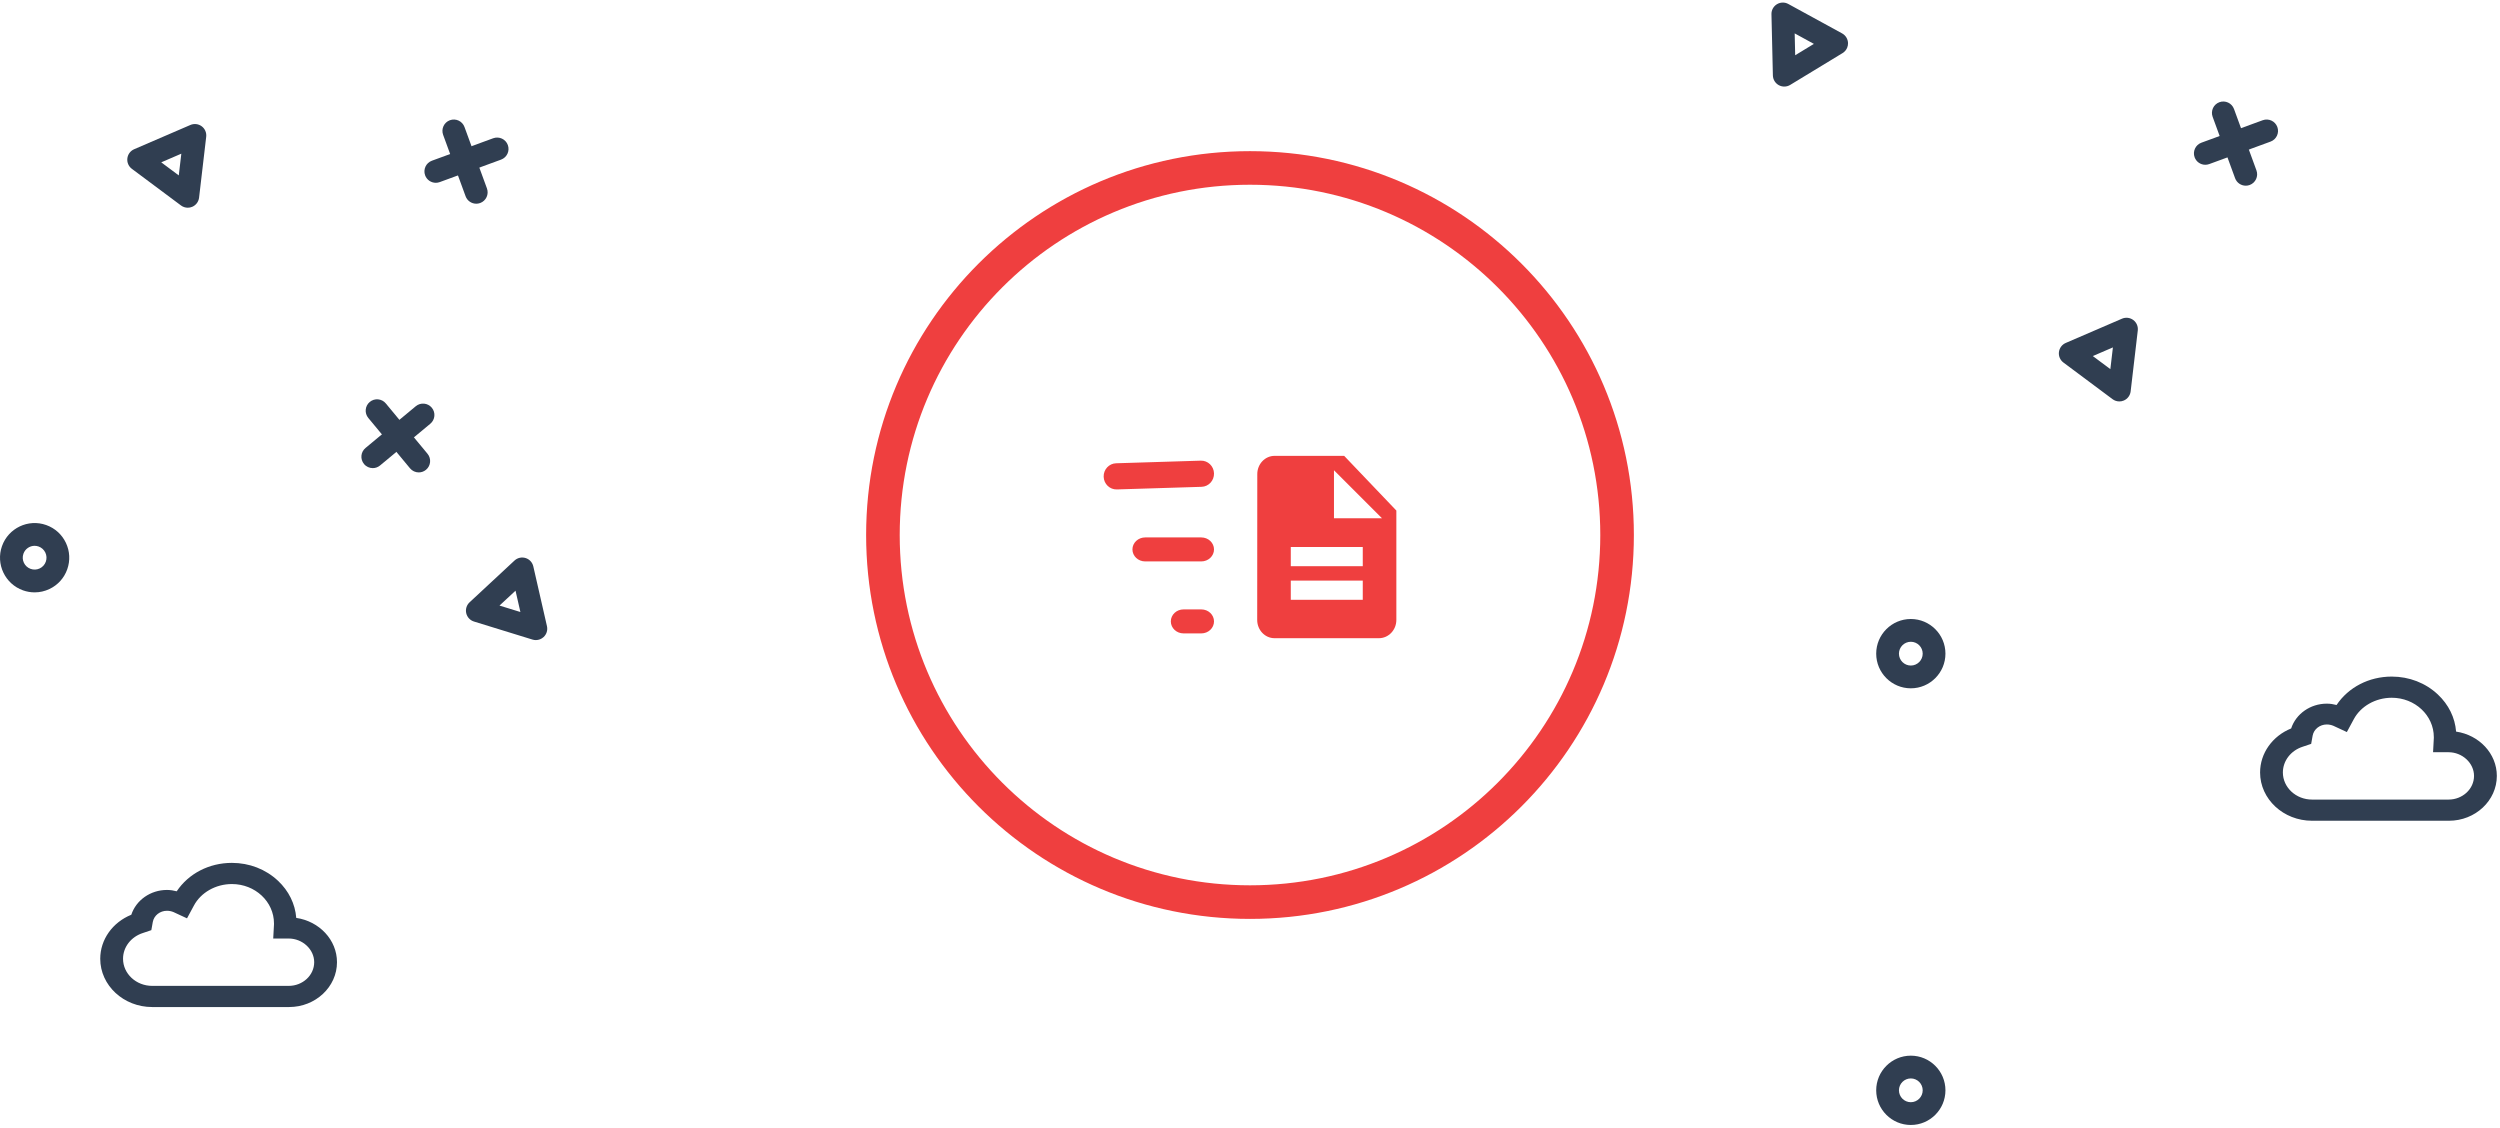
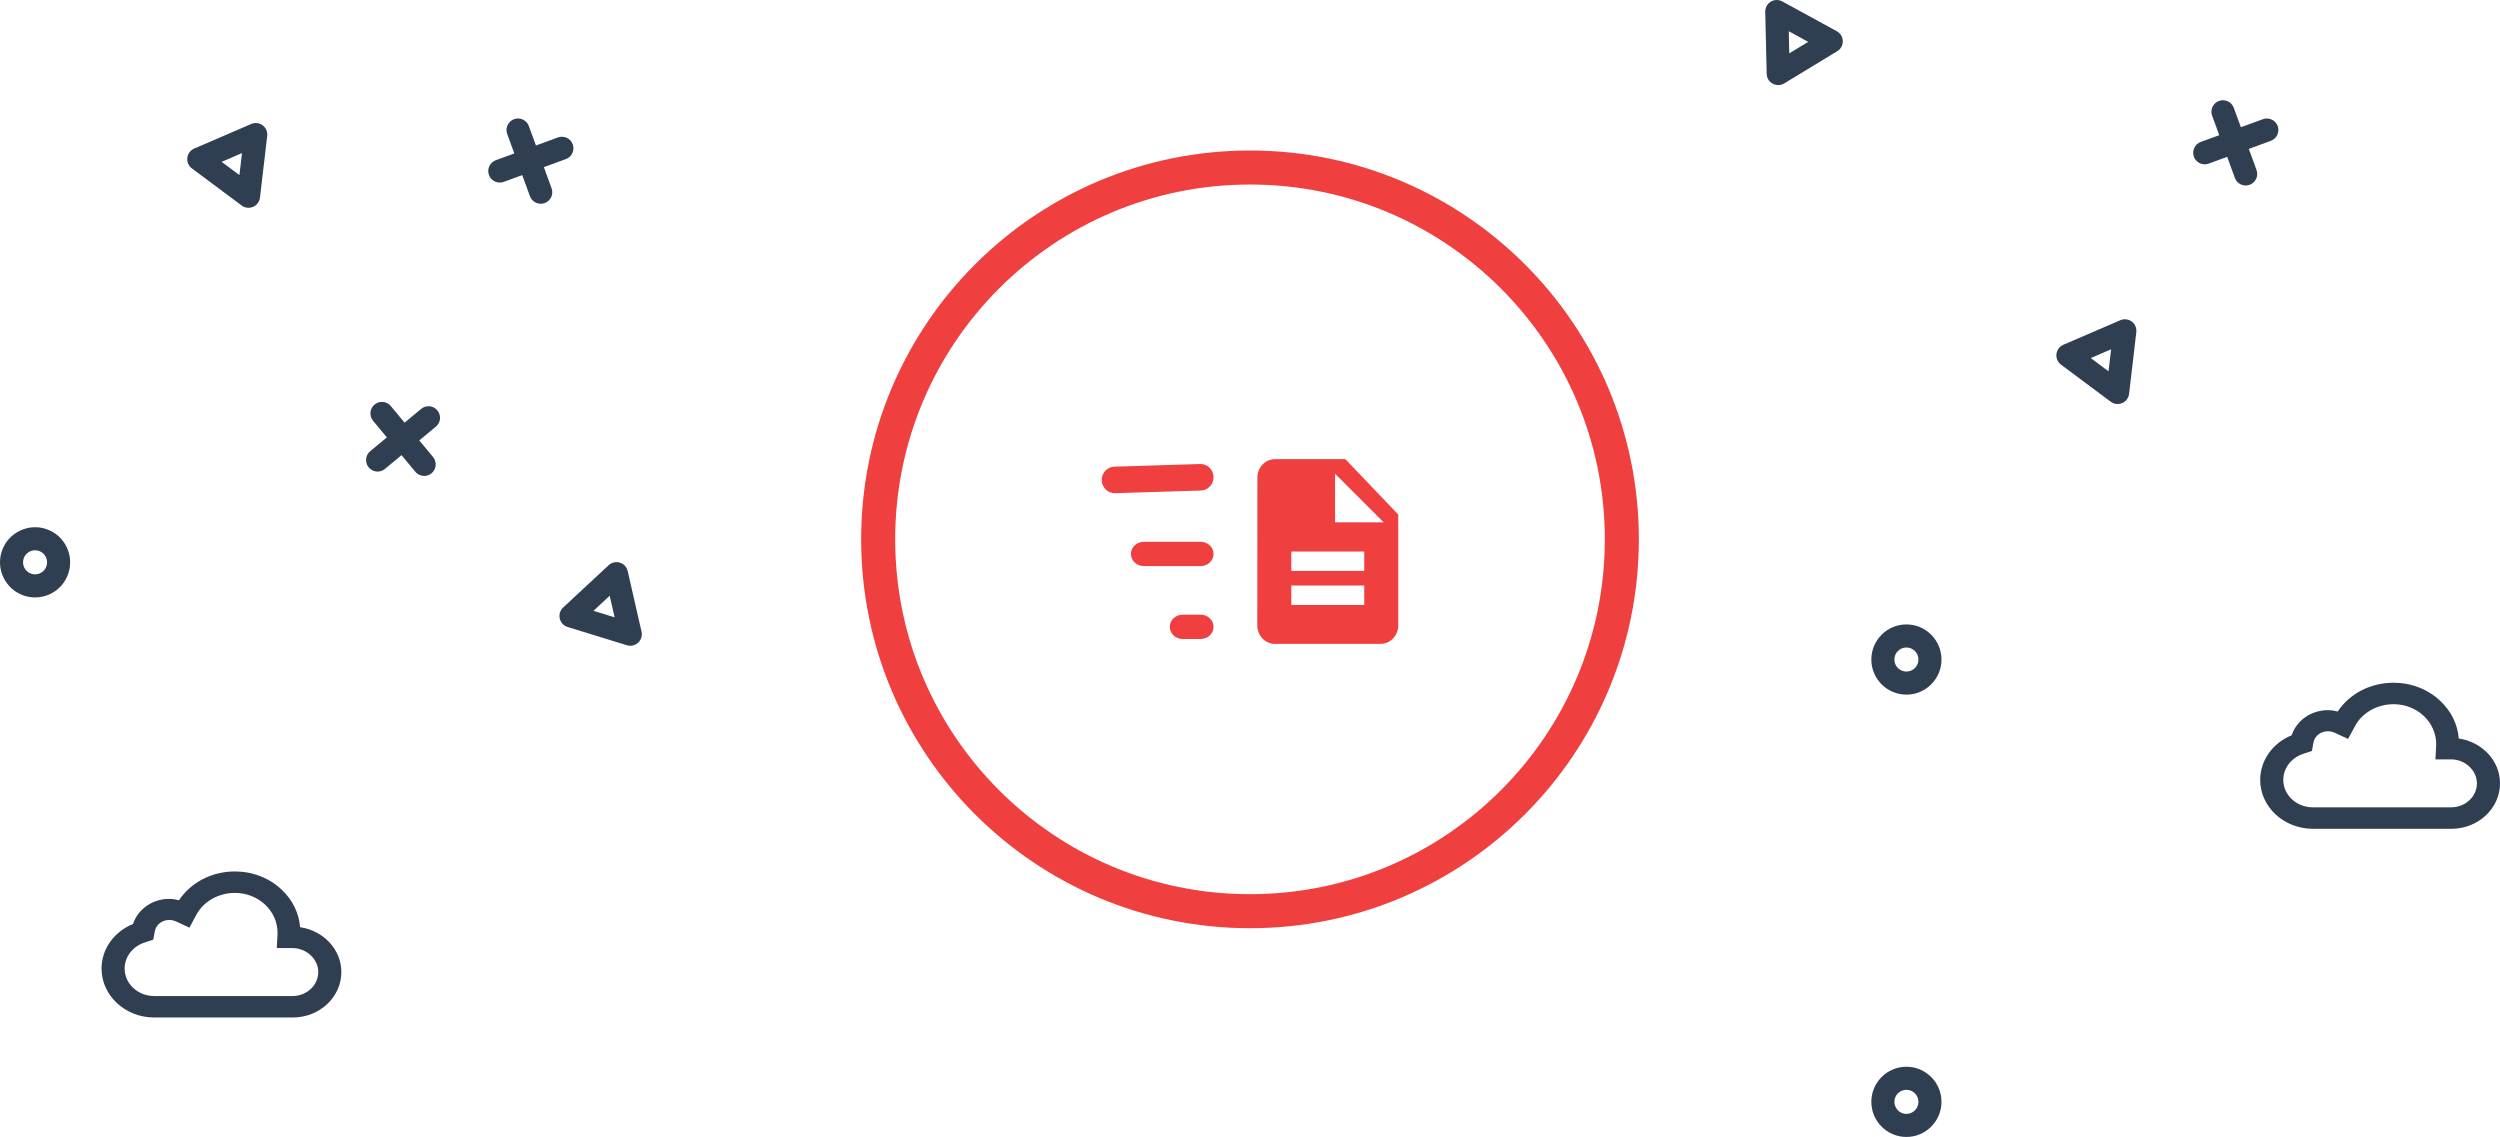
- <svg xmlns="http://www.w3.org/2000/svg" width="521px" height="235px" viewBox="0 0 521 235" version="1.1" id="svg28">
+ <svg xmlns="http://www.w3.org/2000/svg" width="514.337" height="233.91" viewBox="0 0 514.337 233.91" version="1.1" id="svg28">
  <defs id="defs32" />
-   <path d="m 34.797,189.804 c -1.46,0 -2.703,0.98 -2.954,2.332 l -0.305,1.708 -1.727,0.583 c -2.507,0.795 -4.17,2.954 -4.17,5.381 0,3.115 2.727,5.648 6.081,5.648 h 28.443 c 2.93,0 5.313,-2.212 5.313,-4.933 0,-2.675 -2.433,-4.935 -5.313,-4.935 h -3.225 l 0.161,-2.994 -0.002,-0.14 c 0,-4.564 -3.935,-8.219 -8.772,-8.219 -3.376,0 -6.491,1.774 -7.936,4.519 l -1.418,2.63 -2.819,-1.308 c -0.422,-0.175 -0.888,-0.272 -1.357,-0.272 m 25.446,20.064 H 31.722 c -5.973,0 -10.832,-4.513 -10.832,-10.059 0,-4.006 2.567,-7.596 6.475,-9.178 1.002,-3.039 3.995,-5.166 7.432,-5.166 0.745,0 1.433,0.121 2.03,0.282 2.459,-3.685 6.744,-5.923 11.5,-5.923 3.636,0 7.05,1.323 9.607,3.728 2.252,2.114 3.579,4.831 3.804,7.738 4.804,0.704 8.49,4.575 8.49,9.233 0,5.153 -4.48,9.345 -9.986,9.345" id="Fill-3-Copy" fill="#303e51" style="fill-rule:evenodd;stroke:none;stroke-width:1" />
-   <path d="m 7.218,113.746 c -1.018,0 -1.975,0.634 -2.335,1.649 -0.457,1.286 0.218,2.706 1.505,3.163 0.622,0.221 1.295,0.188 1.891,-0.097 0.596,-0.284 1.047,-0.783 1.268,-1.406 v -0.001 c 0.221,-0.624 0.186,-1.296 -0.096,-1.893 -0.284,-0.597 -0.783,-1.048 -1.407,-1.27 -0.273,-0.097 -0.552,-0.144 -0.826,-0.144 m 0.002,9.703 c -0.814,0 -1.632,-0.139 -2.421,-0.42 -3.748,-1.334 -5.715,-5.472 -4.382,-9.223 1.333,-3.755 5.469,-5.724 9.214,-4.387 1.816,0.646 3.273,1.961 4.1,3.704 0.828,1.741 0.928,3.702 0.282,5.521 -0.644,1.817 -1.959,3.274 -3.7,4.103 -0.984,0.468 -2.035,0.703 -3.093,0.703" id="Fill-20" fill="#303e51" style="fill-rule:evenodd;stroke:none;stroke-width:1" />
-   <path d="m 398.215,224.745 c -1.365,0 -2.475,1.112 -2.475,2.477 0,1.366 1.111,2.478 2.475,2.478 1.365,0 2.475,-1.112 2.475,-2.478 0,-1.365 -1.111,-2.477 -2.475,-2.477 m 0,9.7 c -3.979,0 -7.215,-3.24 -7.215,-7.223 0,-3.982 3.236,-7.222 7.215,-7.222 3.979,0 7.215,3.24 7.215,7.222 0,3.983 -3.236,7.223 -7.215,7.223" id="Fill-21" fill="#303e51" style="fill-rule:evenodd;stroke:none;stroke-width:1" />
-   <path d="m 398.215,133.745 c -1.365,0 -2.475,1.112 -2.475,2.477 0,1.366 1.111,2.478 2.475,2.478 1.365,0 2.475,-1.112 2.475,-2.478 0,-1.365 -1.111,-2.477 -2.475,-2.477 m 0,9.7 c -3.979,0 -7.215,-3.24 -7.215,-7.223 0,-3.982 3.236,-7.222 7.215,-7.222 3.979,0 7.215,3.24 7.215,7.222 0,3.983 -3.236,7.223 -7.215,7.223" id="Fill-21-Copy" fill="#303e51" style="fill-rule:evenodd;stroke:none;stroke-width:1" />
-   <path d="m 104.095,126.202 4.356,1.343 -1.017,-4.447 z m 7.581,7.192 c -0.234,0 -0.469,-0.035 -0.698,-0.105 l -12.202,-3.762 c -0.809,-0.249 -1.425,-0.913 -1.614,-1.739 -0.189,-0.826 0.078,-1.691 0.698,-2.268 l 9.358,-8.698 c 0.619,-0.576 1.5,-0.779 2.31,-0.529 0.81,0.249 1.424,0.913 1.613,1.739 l 2.845,12.459 c 0.189,0.828 -0.077,1.691 -0.698,2.268 -0.445,0.413 -1.023,0.634 -1.613,0.634 z" id="Fill-22" fill="#303e51" style="fill-rule:evenodd;stroke:none;stroke-width:1" />
-   <path d="m 33.602,33.831 3.654,2.725 0.532,-4.53 z m 5.53,9.456 c -0.502,0 -1,-0.16 -1.416,-0.47 L 27.478,35.181 c -0.679,-0.506 -1.037,-1.336 -0.937,-2.178 0.098,-0.842 0.638,-1.568 1.416,-1.903 l 11.726,-5.058 c 0.774,-0.335 1.674,-0.229 2.353,0.277 0.68,0.507 1.037,1.337 0.937,2.18 l -1.487,12.693 c -0.098,0.842 -0.64,1.568 -1.417,1.903 -0.301,0.129 -0.619,0.194 -0.937,0.194 z" id="Fill-23" fill="#303e51" style="fill-rule:evenodd;stroke:none;stroke-width:1" />
-   <path d="m 436.143,74.203 3.654,2.725 0.532,-4.53 z m 5.53,9.456 c -0.502,0 -1,-0.16 -1.416,-0.47 l -10.238,-7.636 c -0.679,-0.506 -1.037,-1.336 -0.937,-2.178 0.099,-0.842 0.638,-1.568 1.416,-1.903 l 11.726,-5.058 c 0.774,-0.335 1.674,-0.229 2.353,0.277 0.68,0.507 1.037,1.337 0.937,2.18 l -1.487,12.693 c -0.099,0.842 -0.64,1.568 -1.417,1.903 -0.301,0.129 -0.619,0.194 -0.937,0.194 z" id="Fill-23-Copy" fill="#303e51" style="fill-rule:evenodd;stroke:none;stroke-width:1" />
-   <path d="m 374.117,11.514 3.895,-2.367 -4.001,-2.19 z m 10.839,-1.585 c -0.188,0.465 -0.523,0.867 -0.966,1.136 l -10.916,6.632 c -0.723,0.44 -1.627,0.461 -2.371,0.053 -0.744,-0.407 -1.215,-1.179 -1.234,-2.025 L 369.172,2.959 c -0.021,-0.843 0.415,-1.638 1.138,-2.078 0.725,-0.44 1.629,-0.461 2.372,-0.053 l 11.212,6.133 c 0.744,0.407 1.214,1.18 1.234,2.026 0.007,0.328 -0.052,0.647 -0.172,0.942 z" id="Fill-23-Copy-2" fill="#303e51" style="fill-rule:evenodd;stroke:none;stroke-width:1" />
-   <g id="g927" transform="translate(3)">
+   <path d="m 34.797,189.269 c -1.46,0 -2.703,0.98 -2.954,2.332 l -0.305,1.708 -1.727,0.583 c -2.507,0.795 -4.17,2.954 -4.17,5.381 0,3.115 2.727,5.648 6.081,5.648 h 28.443 c 2.93,0 5.313,-2.212 5.313,-4.933 0,-2.675 -2.433,-4.935 -5.313,-4.935 h -3.225 l 0.161,-2.994 -0.002,-0.14 c 0,-4.564 -3.935,-8.219 -8.772,-8.219 -3.376,0 -6.491,1.774 -7.936,4.519 l -1.418,2.63 -2.819,-1.308 c -0.422,-0.175 -0.888,-0.272 -1.357,-0.272 m 25.446,20.064 H 31.722 c -5.973,0 -10.832,-4.513 -10.832,-10.059 0,-4.006 2.567,-7.596 6.475,-9.178 1.002,-3.039 3.995,-5.166 7.432,-5.166 0.745,0 1.433,0.121 2.03,0.282 2.459,-3.685 6.744,-5.923 11.5,-5.923 3.636,0 7.05,1.323 9.607,3.728 2.252,2.114 3.579,4.831 3.804,7.738 4.804,0.704 8.49,4.575 8.49,9.233 0,5.153 -4.48,9.345 -9.986,9.345" id="Fill-3-Copy" fill="#303e51" style="fill-rule:evenodd;stroke:none;stroke-width:1" />
+   <path d="m 7.218,113.211 c -1.018,0 -1.975,0.634 -2.335,1.649 -0.457,1.286 0.218,2.706 1.505,3.163 0.622,0.221 1.295,0.188 1.891,-0.097 0.596,-0.284 1.047,-0.783 1.268,-1.406 v -0.001 c 0.221,-0.624 0.186,-1.296 -0.096,-1.893 -0.284,-0.597 -0.783,-1.048 -1.407,-1.27 -0.273,-0.097 -0.552,-0.144 -0.826,-0.144 m 0.002,9.703 c -0.814,0 -1.632,-0.139 -2.421,-0.42 -3.748,-1.334 -5.715,-5.472 -4.382,-9.223 1.333,-3.755 5.469,-5.724 9.214,-4.387 1.816,0.646 3.273,1.961 4.1,3.704 0.828,1.741 0.928,3.702 0.282,5.521 -0.644,1.817 -1.959,3.274 -3.7,4.103 -0.984,0.468 -2.035,0.703 -3.093,0.703" id="Fill-20" fill="#303e51" style="fill-rule:evenodd;stroke:none;stroke-width:1" />
+   <path d="m 392.215,224.21 c -1.365,0 -2.475,1.112 -2.475,2.477 0,1.366 1.111,2.478 2.475,2.478 1.365,0 2.475,-1.112 2.475,-2.478 0,-1.365 -1.111,-2.477 -2.475,-2.477 m 0,9.7 c -3.979,0 -7.215,-3.24 -7.215,-7.223 0,-3.982 3.236,-7.222 7.215,-7.222 3.979,0 7.215,3.24 7.215,7.222 0,3.983 -3.236,7.223 -7.215,7.223" id="Fill-21" fill="#303e51" style="fill-rule:evenodd;stroke:none;stroke-width:1" />
+   <path d="m 392.215,133.21 c -1.365,0 -2.475,1.112 -2.475,2.477 0,1.366 1.111,2.478 2.475,2.478 1.365,0 2.475,-1.112 2.475,-2.478 0,-1.365 -1.111,-2.477 -2.475,-2.477 m 0,9.7 c -3.979,0 -7.215,-3.24 -7.215,-7.223 0,-3.982 3.236,-7.222 7.215,-7.222 3.979,0 7.215,3.24 7.215,7.222 0,3.983 -3.236,7.223 -7.215,7.223" id="Fill-21-Copy" fill="#303e51" style="fill-rule:evenodd;stroke:none;stroke-width:1" />
+   <path d="m 122.095,125.667 4.356,1.343 -1.017,-4.447 z m 7.581,7.192 c -0.234,0 -0.469,-0.035 -0.698,-0.105 l -12.202,-3.762 c -0.809,-0.249 -1.425,-0.913 -1.614,-1.739 -0.189,-0.826 0.078,-1.691 0.698,-2.268 l 9.358,-8.698 c 0.619,-0.576 1.5,-0.779 2.31,-0.529 0.81,0.249 1.424,0.913 1.613,1.739 l 2.845,12.459 c 0.189,0.828 -0.077,1.691 -0.698,2.268 -0.445,0.413 -1.023,0.634 -1.613,0.634 z" id="Fill-22" fill="#303e51" style="fill-rule:evenodd;stroke:none;stroke-width:1" />
+   <path d="m 45.602,33.296 3.654,2.725 0.532,-4.53 z m 5.53,9.456 c -0.502,0 -1,-0.16 -1.416,-0.47 L 39.478,34.645 c -0.679,-0.506 -1.037,-1.336 -0.937,-2.178 0.098,-0.842 0.638,-1.568 1.416,-1.903 l 11.726,-5.058 c 0.774,-0.335 1.674,-0.229 2.353,0.277 0.68,0.507 1.037,1.337 0.937,2.18 l -1.487,12.693 c -0.098,0.842 -0.64,1.568 -1.417,1.903 -0.301,0.129 -0.619,0.194 -0.937,0.194 z" id="Fill-23" fill="#303e51" style="fill-rule:evenodd;stroke:none;stroke-width:1" />
+   <path d="m 430.143,73.667 3.654,2.725 0.532,-4.53 z m 5.53,9.456 c -0.502,0 -1,-0.16 -1.416,-0.47 l -10.238,-7.636 c -0.679,-0.506 -1.037,-1.336 -0.937,-2.178 0.099,-0.842 0.638,-1.568 1.416,-1.903 l 11.726,-5.058 c 0.774,-0.335 1.674,-0.229 2.353,0.277 0.68,0.507 1.037,1.337 0.937,2.18 l -1.487,12.693 c -0.099,0.842 -0.64,1.568 -1.417,1.903 -0.301,0.129 -0.619,0.194 -0.937,0.194 z" id="Fill-23-Copy" fill="#303e51" style="fill-rule:evenodd;stroke:none;stroke-width:1" />
+   <path d="m 368.117,10.979 3.895,-2.367 -4.001,-2.19 z m 10.839,-1.585 c -0.188,0.465 -0.523,0.867 -0.966,1.136 l -10.916,6.632 c -0.723,0.44 -1.627,0.461 -2.371,0.053 -0.744,-0.407 -1.215,-1.179 -1.234,-2.025 L 363.172,2.423 c -0.021,-0.843 0.415,-1.638 1.138,-2.078 0.725,-0.44 1.629,-0.461 2.372,-0.053 l 11.212,6.133 c 0.744,0.407 1.214,1.18 1.234,2.026 0.007,0.328 -0.052,0.647 -0.172,0.942 z" id="Fill-23-Copy-2" fill="#303e51" style="fill-rule:evenodd;stroke:none;stroke-width:1" />
+   <g id="g927" transform="translate(-0.3312683,-0.5355716)">
    <path d="M 334,111.5 C 334,153.748 299.747,188 257.497,188 215.248,188 181,153.748 181,111.5 181,69.252 215.248,35 257.497,35 299.747,35 334,69.252 334,111.5 Z" id="Stroke-1" stroke="#ef3f3f" stroke-width="7" style="fill:none;fill-rule:evenodd" />
    <path d="m 277.125,95 h -14.5 c -1.994,0 -3.607,1.71 -3.607,3.8 L 259,129.2 c 0,2.09 1.613,3.8 3.607,3.8 H 284.375 c 1.994,0 3.625,-1.71 3.625,-3.8 V 106.4 Z M 281,125 h -15 v -4 h 15 z m 0,-7 h -15 v -4 h 15 z m -33.647,9 c 1.462,0 2.647,1.119 2.647,2.5 0,1.381 -1.185,2.5 -2.647,2.5 v 0 h -3.706 C 242.185,132 241,130.881 241,129.5 c 0,-1.381 1.185,-2.5 2.647,-2.5 v 0 z m -0.009,-15 c 1.467,0 2.656,1.119 2.656,2.5 0,1.381 -1.189,2.5 -2.656,2.5 v 0 h -11.688 C 234.189,117 233,115.881 233,114.5 c 0,-1.381 1.189,-2.5 2.656,-2.5 v 0 z M 275,98 l 10,10 h -10 z m -27.755,-1.999 c 1.476,-0.046 2.709,1.138 2.754,2.643 0.045,1.506 -1.116,2.763 -2.592,2.809 v 0 l -17.651,0.545 c -1.476,0.046 -2.709,-1.138 -2.754,-2.643 -0.045,-1.506 1.116,-2.763 2.592,-2.809 v 0 z" id="Shape-Copy-5" fill="#ef3f3f" style="fill-rule:evenodd;stroke:none;stroke-width:1" />
  </g>
-   <path d="m 468.018,38.698 c -0.966,0 -1.874,-0.596 -2.226,-1.558 l -4.679,-12.798 c -0.45,-1.232 0.182,-2.594 1.411,-3.044 1.227,-0.447 2.59,0.182 3.041,1.414 l 4.679,12.798 c 0.45,1.232 -0.182,2.594 -1.411,3.044 -0.269,0.097 -0.543,0.145 -0.815,0.145" id="Fill-24-Copy" fill="#303e51" style="fill-rule:evenodd;stroke:none;stroke-width:1" />
-   <g id="g931">
+   <path d="m 462.018,38.163 c -0.966,0 -1.874,-0.596 -2.226,-1.558 l -4.679,-12.798 c -0.45,-1.232 0.182,-2.594 1.411,-3.044 1.227,-0.447 2.59,0.182 3.041,1.414 l 4.679,12.798 c 0.45,1.232 -0.182,2.594 -1.411,3.044 -0.269,0.097 -0.543,0.145 -0.815,0.145" id="Fill-24-Copy" fill="#303e51" style="fill-rule:evenodd;stroke:none;stroke-width:1" />
+   <g id="g931" transform="translate(11.99997,-0.5355716)">
    <path d="m 99.253,42.454 c -0.966,0 -1.874,-0.596 -2.226,-1.558 L 92.348,28.098 c -0.45,-1.232 0.182,-2.594 1.411,-3.044 1.227,-0.447 2.59,0.182 3.041,1.414 l 4.679,12.798 c 0.45,1.232 -0.182,2.594 -1.411,3.044 -0.269,0.097 -0.543,0.145 -0.815,0.145" id="Fill-24" fill="#303e51" style="fill-rule:evenodd;stroke:none;stroke-width:1" />
    <path d="m 90.821,38.095 c -0.966,0 -1.874,-0.596 -2.226,-1.558 -0.45,-1.229 0.182,-2.593 1.411,-3.043 l 12.786,-4.685 c 1.227,-0.445 2.59,0.182 3.04,1.414 0.45,1.229 -0.182,2.593 -1.411,3.043 l -12.785,4.685 c -0.269,0.097 -0.543,0.145 -0.815,0.145" id="Fill-25" fill="#303e51" style="fill-rule:evenodd;stroke:none;stroke-width:1" />
  </g>
-   <path d="m 459.586,34.339 c -0.966,0 -1.874,-0.596 -2.226,-1.558 -0.45,-1.229 0.182,-2.593 1.411,-3.043 l 12.786,-4.685 c 1.227,-0.445 2.59,0.182 3.04,1.414 0.45,1.229 -0.182,2.593 -1.411,3.043 l -12.785,4.685 c -0.269,0.097 -0.543,0.145 -0.815,0.145" id="Fill-25-Copy" fill="#303e51" style="fill-rule:evenodd;stroke:none;stroke-width:1" />
-   <path d="m 87.27,98.451 c -0.681,0 -1.357,-0.292 -1.825,-0.858 l -8.691,-10.491 c -0.837,-1.008 -0.697,-2.504 0.31,-3.34 1.007,-0.837 2.504,-0.697 3.338,0.311 l 8.691,10.491 c 0.837,1.008 0.697,2.504 -0.311,3.34 -0.443,0.368 -0.979,0.546 -1.512,0.546" id="Fill-26" fill="#303e51" style="fill-rule:evenodd;stroke:none;stroke-width:1" />
-   <path d="m 77.685,97.556 c -0.681,0 -1.357,-0.292 -1.825,-0.858 -0.837,-1.008 -0.697,-2.504 0.311,-3.34 l 10.479,-8.701 c 1.006,-0.836 2.501,-0.698 3.337,0.312 0.837,1.008 0.697,2.504 -0.311,3.34 l -10.479,8.7 C 78.754,97.377 78.218,97.556 77.685,97.556" id="Fill-27" fill="#303e51" style="fill-rule:evenodd;stroke:none;stroke-width:1" />
-   <path d="m 484.907,150.98 c -1.46,0 -2.703,0.98 -2.954,2.332 l -0.305,1.708 -1.727,0.583 c -2.507,0.795 -4.17,2.954 -4.17,5.381 0,3.115 2.727,5.648 6.081,5.648 H 510.275 c 2.93,0 5.313,-2.212 5.313,-4.933 0,-2.675 -2.433,-4.935 -5.313,-4.935 h -3.225 l 0.161,-2.994 -0.002,-0.14 c 0,-4.564 -3.935,-8.219 -8.771,-8.219 -3.376,0 -6.491,1.774 -7.936,4.519 l -1.418,2.63 -2.819,-1.308 c -0.422,-0.175 -0.888,-0.272 -1.357,-0.272 m 25.446,20.064 h -28.52 c -5.973,0 -10.832,-4.513 -10.832,-10.059 0,-4.006 2.567,-7.596 6.475,-9.178 1.002,-3.039 3.995,-5.166 7.432,-5.166 0.745,0 1.433,0.121 2.03,0.282 2.459,-3.685 6.744,-5.923 11.5,-5.923 3.636,0 7.05,1.323 9.607,3.728 2.252,2.114 3.579,4.831 3.804,7.738 4.804,0.704 8.49,4.575 8.49,9.233 0,5.153 -4.48,9.345 -9.986,9.345" id="Fill-3-Copy-2" fill="#303e51" style="fill-rule:evenodd;stroke:none;stroke-width:1" />
+   <path d="m 453.586,33.804 c -0.966,0 -1.874,-0.596 -2.226,-1.558 -0.45,-1.229 0.182,-2.593 1.411,-3.043 l 12.786,-4.685 c 1.227,-0.445 2.59,0.182 3.04,1.414 0.45,1.229 -0.182,2.593 -1.411,3.043 l -12.785,4.685 c -0.269,0.097 -0.543,0.145 -0.815,0.145" id="Fill-25-Copy" fill="#303e51" style="fill-rule:evenodd;stroke:none;stroke-width:1" />
+   <path d="m 87.27,97.916 c -0.681,0 -1.357,-0.292 -1.825,-0.858 l -8.691,-10.491 c -0.837,-1.008 -0.697,-2.504 0.31,-3.34 1.007,-0.837 2.504,-0.697 3.338,0.311 l 8.691,10.491 c 0.837,1.008 0.697,2.504 -0.311,3.34 -0.443,0.368 -0.979,0.546 -1.512,0.546" id="Fill-26" fill="#303e51" style="fill-rule:evenodd;stroke:none;stroke-width:1" />
+   <path d="m 77.685,97.02 c -0.681,0 -1.357,-0.292 -1.825,-0.858 -0.837,-1.008 -0.697,-2.504 0.311,-3.34 l 10.479,-8.701 c 1.006,-0.836 2.501,-0.698 3.337,0.312 0.837,1.008 0.697,2.504 -0.311,3.34 l -10.479,8.7 c -0.443,0.368 -0.979,0.546 -1.512,0.546" id="Fill-27" fill="#303e51" style="fill-rule:evenodd;stroke:none;stroke-width:1" />
+   <path d="m 478.907,150.445 c -1.46,0 -2.703,0.98 -2.954,2.332 l -0.305,1.708 -1.727,0.583 c -2.507,0.795 -4.17,2.954 -4.17,5.381 0,3.115 2.727,5.648 6.081,5.648 h 28.443 c 2.93,0 5.313,-2.212 5.313,-4.933 0,-2.675 -2.433,-4.935 -5.313,-4.935 h -3.225 l 0.161,-2.994 -0.002,-0.14 c 0,-4.564 -3.935,-8.219 -8.771,-8.219 -3.376,0 -6.491,1.774 -7.936,4.519 l -1.418,2.63 -2.819,-1.308 c -0.422,-0.175 -0.888,-0.272 -1.357,-0.272 m 25.446,20.064 h -28.52 c -5.973,0 -10.832,-4.513 -10.832,-10.059 0,-4.006 2.567,-7.596 6.475,-9.178 1.002,-3.039 3.995,-5.166 7.432,-5.166 0.745,0 1.433,0.121 2.03,0.282 2.459,-3.685 6.744,-5.923 11.5,-5.923 3.636,0 7.05,1.323 9.607,3.728 2.252,2.114 3.579,4.831 3.804,7.738 4.804,0.704 8.49,4.575 8.49,9.233 0,5.153 -4.48,9.345 -9.986,9.345" id="Fill-3-Copy-2" fill="#303e51" style="fill-rule:evenodd;stroke:none;stroke-width:1" />
</svg>
